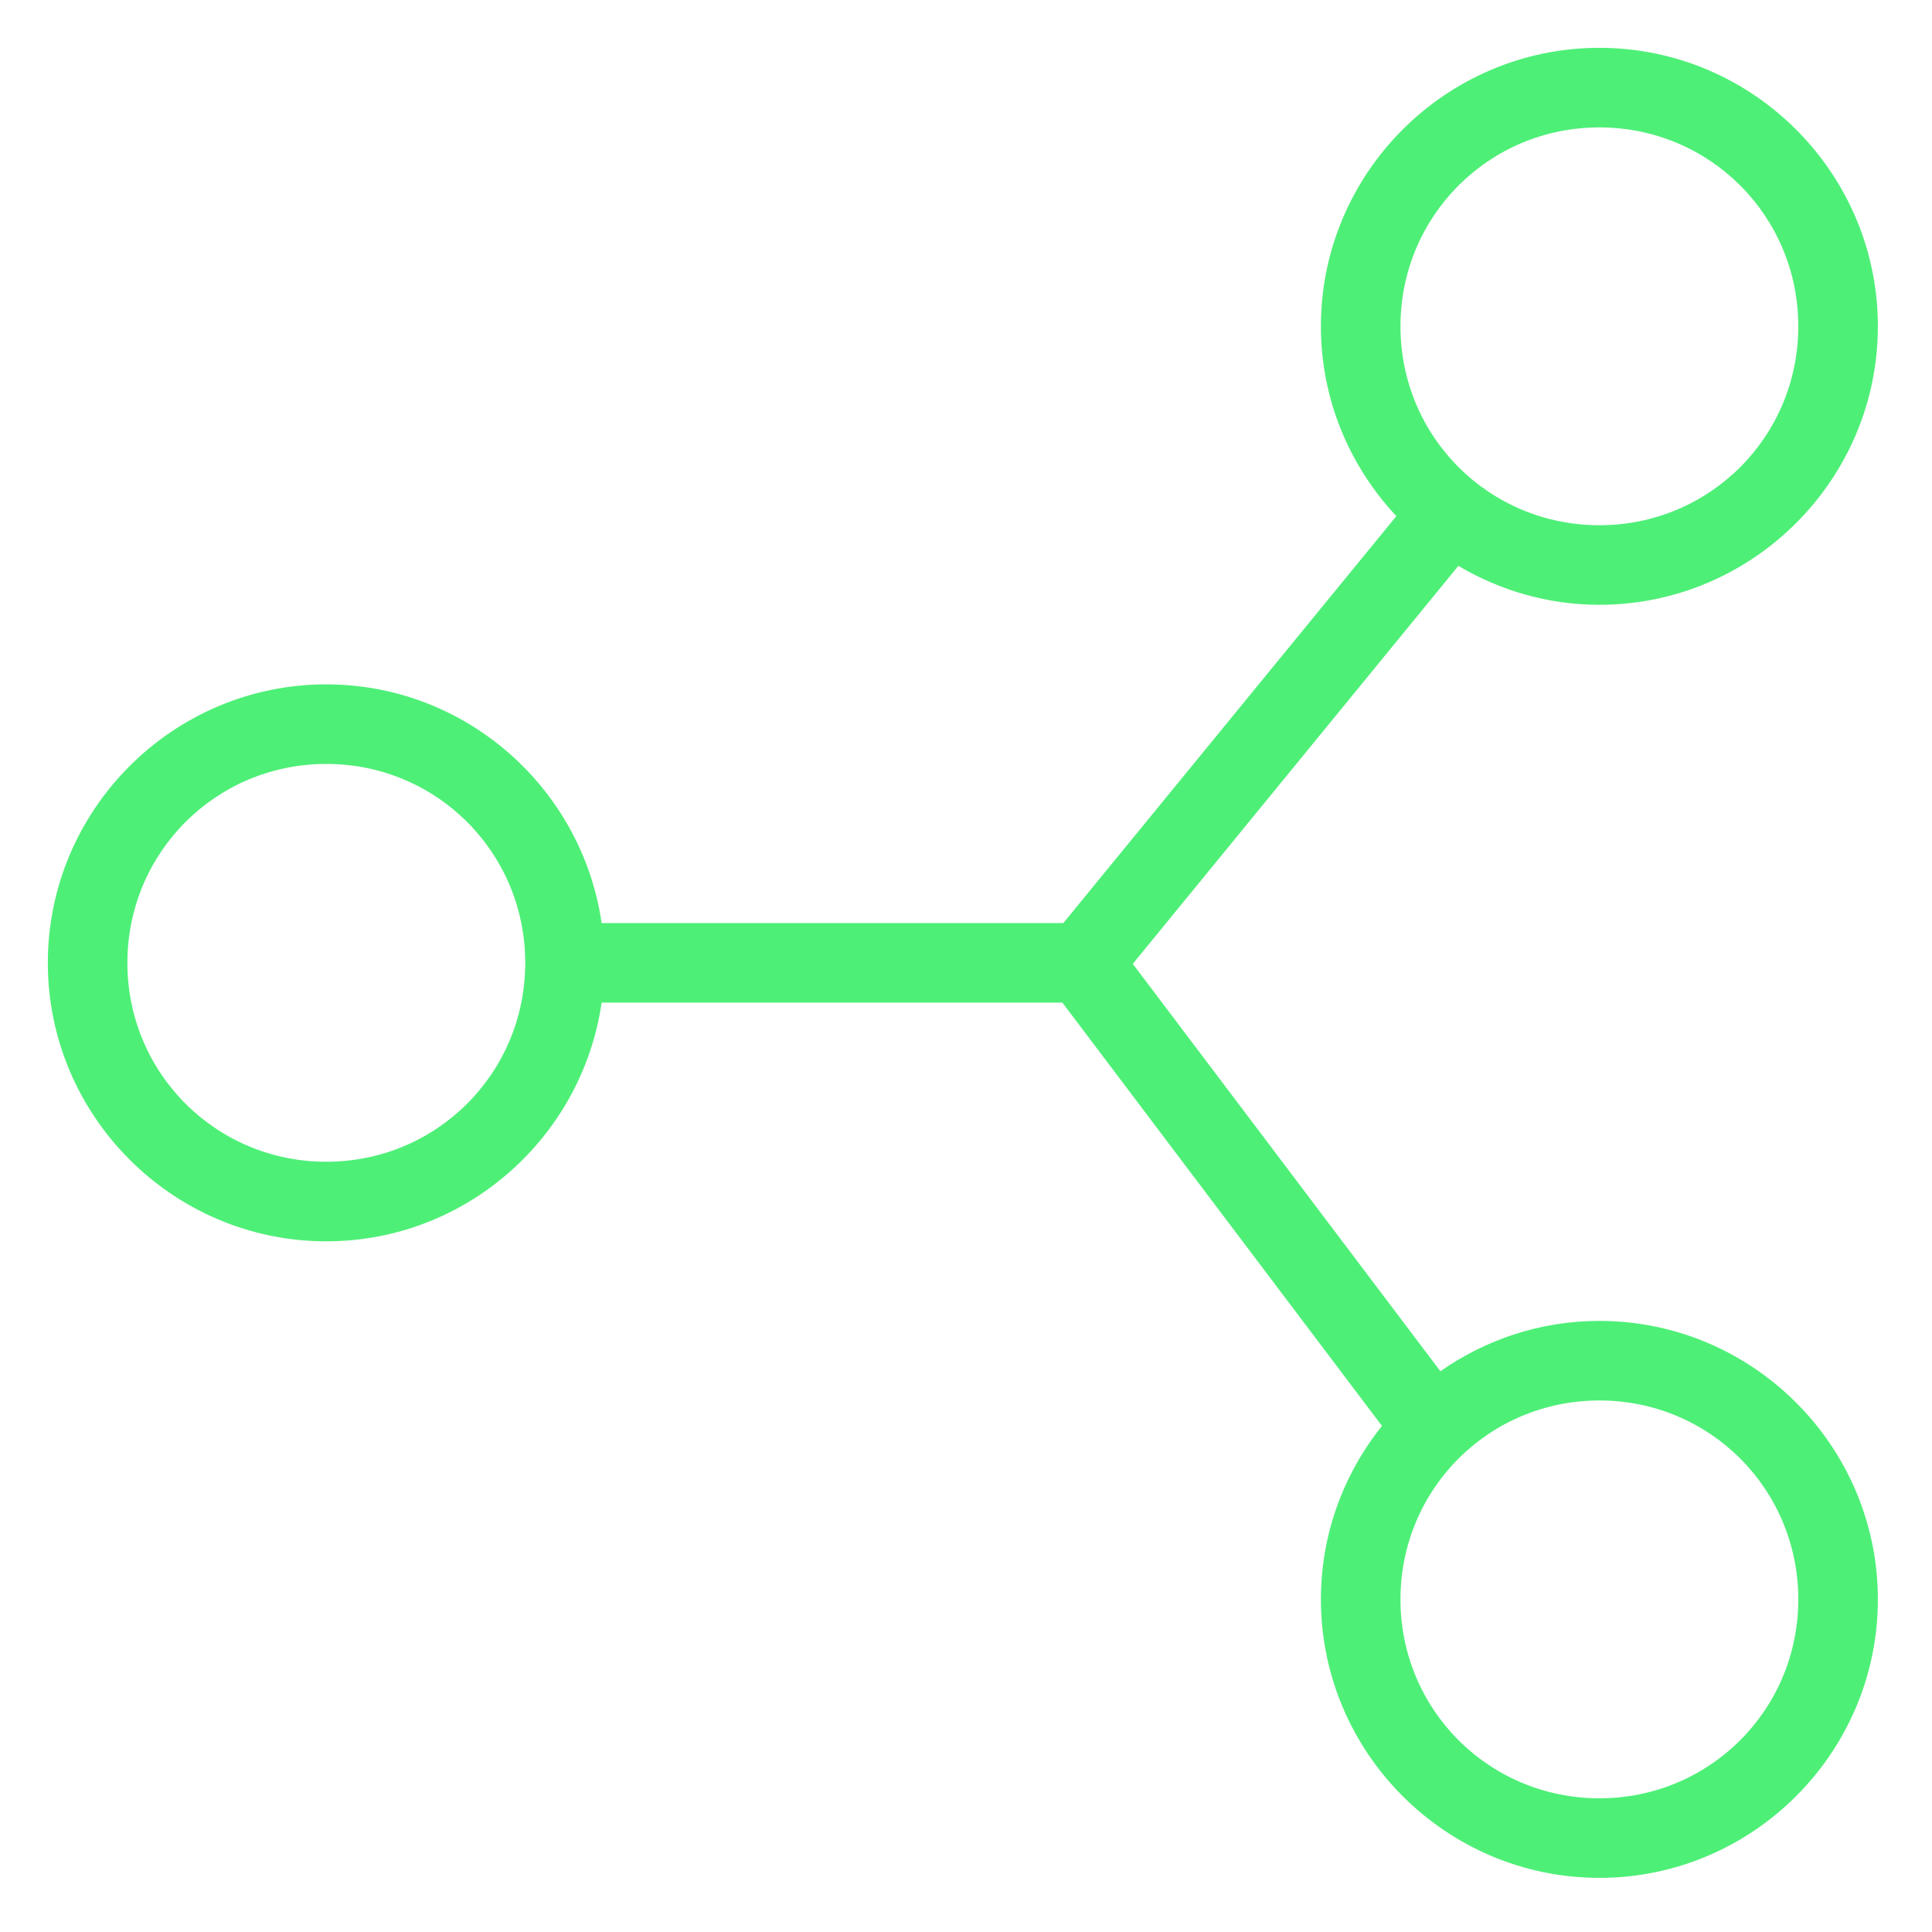
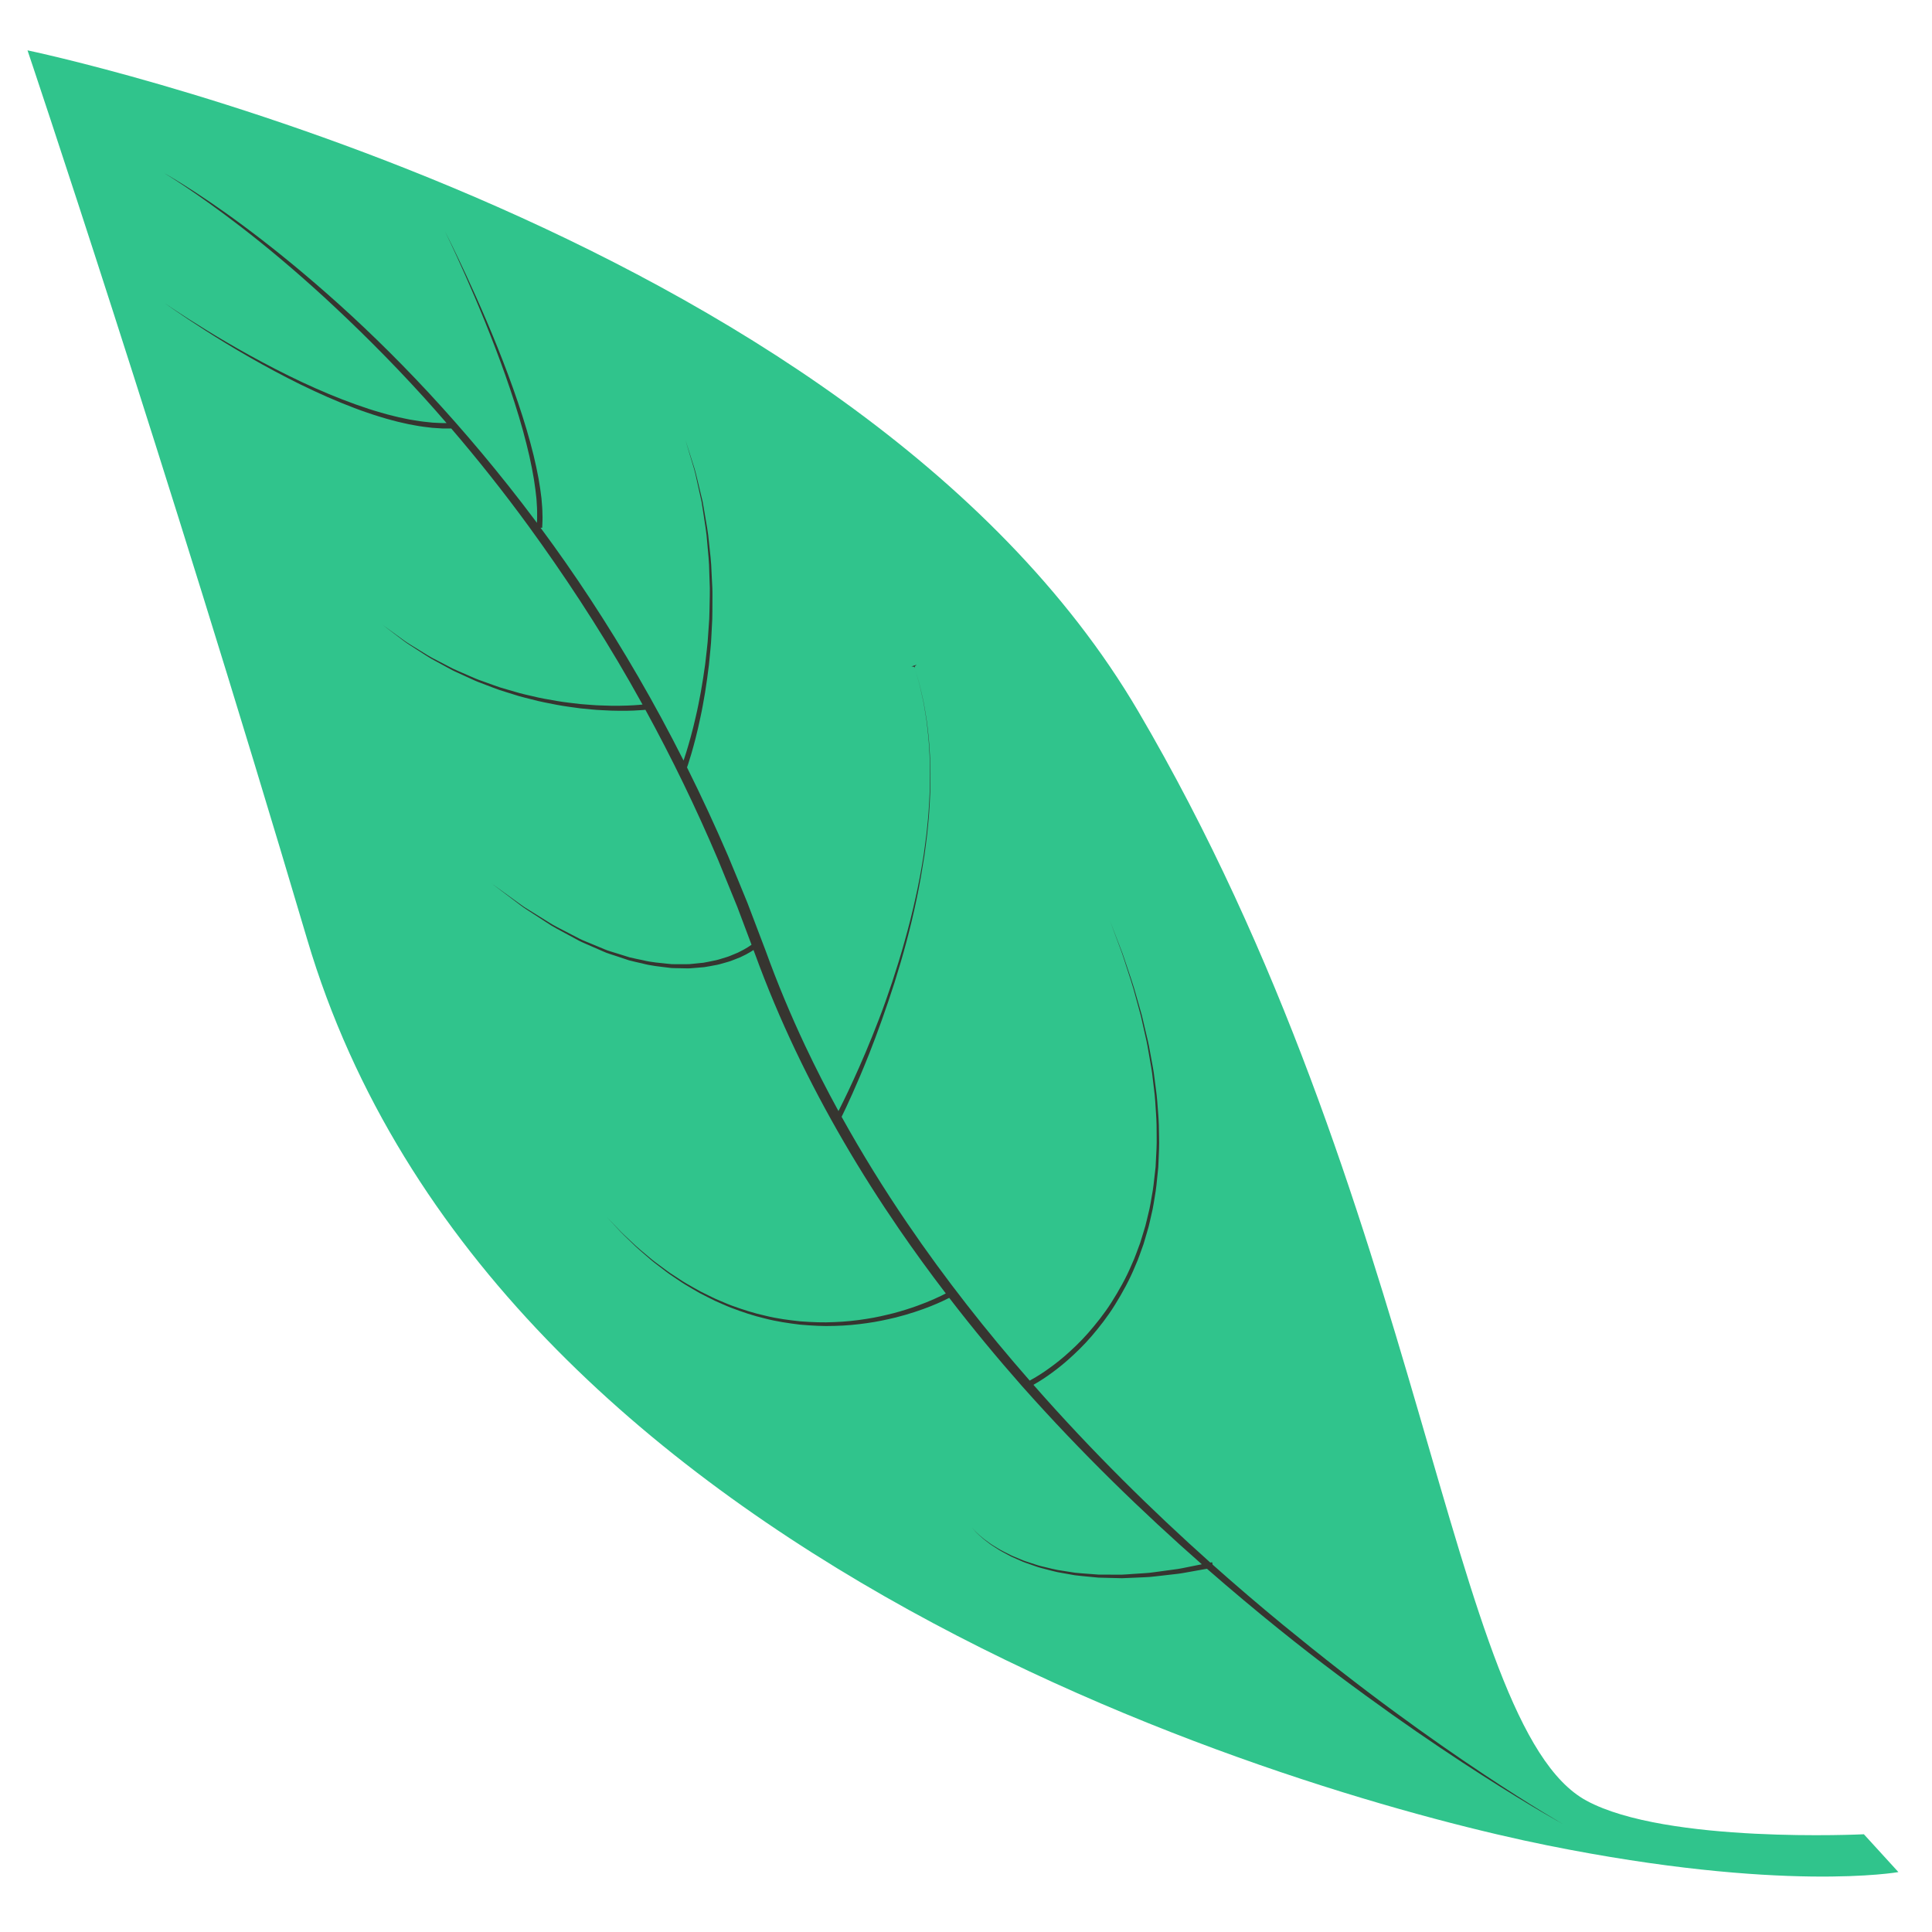
<svg xmlns="http://www.w3.org/2000/svg" width="810pt" height="810pt" viewBox="0 0 810 810" version="1.2">
  <defs>
    <clipPath id="clip1">
-       <path d="M 20.055 20.055 L 787.305 20.055 L 787.305 787.305 L 20.055 787.305 Z M 20.055 20.055 " />
+       <path d="M 11.535 21.109 L 795.906 21.109 L 795.906 786.766 L 11.535 786.766 Z M 11.535 21.109 " />
    </clipPath>
  </defs>
  <g id="surface1">
    <g clip-path="url(#clip1)" clip-rule="nonzero">
-       <path style=" stroke:none;fill-rule:nonzero;fill:rgb(30.589%,93.729%,46.669%);fill-opacity:1;" d="M 670.547 20.055 C 606.262 20.055 553.793 72.523 553.793 136.809 C 553.793 167.547 565.875 195.504 585.426 216.395 L 445.801 387 L 252.23 387 C 244.07 330.582 195.418 286.922 136.809 286.922 C 72.523 286.922 20.055 339.395 20.055 403.68 C 20.055 467.965 72.523 520.434 136.809 520.434 C 195.418 520.434 244.07 476.773 252.23 420.359 L 445.41 420.359 L 579.398 597.836 C 563.41 617.82 553.793 643.082 553.793 670.547 C 553.793 734.832 606.262 787.305 670.547 787.305 C 734.832 787.305 787.305 734.832 787.305 670.547 C 787.305 606.262 734.832 553.793 670.547 553.793 C 645.785 553.793 622.828 561.652 603.895 574.902 L 474.926 404.102 L 611.422 237.242 C 628.797 247.527 648.973 253.562 670.547 253.562 C 734.832 253.562 787.305 201.094 787.305 136.809 C 787.305 72.523 734.832 20.055 670.547 20.055 Z M 670.547 53.414 C 716.805 53.414 753.945 90.551 753.945 136.809 C 753.945 183.066 716.805 220.207 670.547 220.207 C 624.293 220.207 587.152 183.066 587.152 136.809 C 587.152 90.551 624.293 53.414 670.547 53.414 Z M 136.809 320.281 C 183.066 320.281 220.207 357.422 220.207 403.68 C 220.207 449.934 183.066 487.074 136.809 487.074 C 90.551 487.074 53.41 449.934 53.41 403.68 C 53.41 357.422 90.551 320.281 136.809 320.281 Z M 670.547 587.152 C 716.805 587.152 753.945 624.293 753.945 670.547 C 753.945 716.805 716.805 753.945 670.547 753.945 C 624.293 753.945 587.152 716.805 587.152 670.547 C 587.152 624.293 624.293 587.152 670.547 587.152 Z M 670.547 587.152 " />
+       <path style=" stroke:none;fill-rule:nonzero;fill:rgb(18.819%,76.859%,54.9%);fill-opacity:1;" d="M 648.789 773.691 C 550.211 753.84 206.719 656.938 128.793 393.848 C 68.09 188.934 11.535 21.109 11.535 21.109 C 11.535 21.109 356.621 92.777 477.211 298.23 C 597.809 503.691 607.188 723.426 665.098 754.922 C 698.566 773.117 781.441 769.023 781.441 769.023 L 795.914 784.879 C 795.914 784.879 747.363 793.555 648.789 773.691 " />
    </g>
+     <path style=" stroke:none;fill-rule:nonzero;fill:rgb(21.179%,20.779%,18.819%);fill-opacity:1;" d="M 383.664 280.59 C 383.629 280.453 383.574 280.316 383.539 280.199 C 383.574 280.316 383.617 280.441 383.664 280.59 Z M 383.484 279.559 C 383.664 279.113 384.391 278.668 384.309 278.688 L 382.102 279.422 C 382.027 279.449 382.863 279.367 383.254 279.641 C 383.402 279.762 383.473 279.969 383.539 280.199 C 383.473 279.961 383.43 279.762 383.484 279.559 Z M 655.266 764.734 C 655.266 764.734 642.566 757.836 621.262 744.191 C 610.609 737.371 597.816 728.871 583.445 718.676 C 569.09 708.461 553.07 696.664 536.184 683.027 C 526.434 675.164 516.324 666.707 506.027 657.711 C 505.484 657.812 504.863 657.922 504.164 658.039 C 502.727 658.305 500.98 658.613 498.977 658.969 C 496.969 659.324 494.723 659.777 492.219 660.008 C 489.734 660.289 487.035 660.598 484.176 660.926 C 481.34 661.316 478.293 661.273 475.172 661.473 C 473.605 661.535 472.016 661.637 470.406 661.672 C 468.793 661.637 467.164 661.59 465.52 661.555 C 463.871 661.508 462.219 661.473 460.551 661.426 C 458.898 661.273 457.23 661.109 455.578 660.953 C 453.91 660.77 452.246 660.652 450.602 660.426 C 448.961 660.133 447.324 659.844 445.707 659.551 C 442.449 659.086 439.355 658.086 436.316 657.34 C 434.809 656.957 433.379 656.355 431.941 655.883 C 430.531 655.383 429.121 654.945 427.82 654.316 C 426.512 653.742 425.238 653.18 424 652.633 C 422.801 652.023 421.664 651.379 420.562 650.793 C 419.441 650.23 418.441 649.574 417.488 648.945 C 416.543 648.309 415.594 647.789 414.805 647.145 C 413.992 646.535 413.238 645.961 412.539 645.422 C 411.875 644.852 411.266 644.324 410.719 643.84 C 409.645 642.855 408.836 642.039 408.336 641.445 C 407.809 640.871 407.562 640.535 407.562 640.535 C 407.562 640.535 407.816 640.863 408.355 641.426 C 408.871 642.012 409.699 642.801 410.781 643.766 C 411.348 644.23 411.965 644.75 412.629 645.305 C 413.34 645.824 414.113 646.379 414.93 646.973 C 415.723 647.59 416.688 648.102 417.641 648.711 C 418.598 649.312 419.617 649.938 420.734 650.477 C 421.844 651.031 422.992 651.648 424.199 652.223 C 425.438 652.742 426.711 653.27 428.031 653.816 C 429.324 654.418 430.734 654.809 432.152 655.281 C 433.578 655.719 435.008 656.285 436.52 656.629 C 439.547 657.305 442.633 658.23 445.879 658.613 C 447.488 658.867 449.109 659.125 450.738 659.379 C 452.375 659.57 454.031 659.652 455.676 659.789 C 457.324 659.914 458.98 660.035 460.617 660.16 C 462.262 660.16 463.91 660.172 465.539 660.172 C 467.164 660.172 468.785 660.18 470.379 660.18 C 471.969 660.117 473.543 659.98 475.09 659.879 C 478.184 659.613 481.184 659.598 484.004 659.141 C 486.816 658.758 489.48 658.395 491.938 658.059 C 494.41 657.785 496.633 657.277 498.605 656.883 C 500.59 656.492 502.309 656.148 503.727 655.855 C 503.781 655.848 503.816 655.836 503.863 655.828 C 479.203 634.145 453.457 609.258 428.539 581.195 C 418.133 569.395 407.891 557.027 397.965 544.137 C 395.301 545.52 387.223 549.426 375.367 552.402 C 371.703 553.266 367.719 554.156 363.434 554.73 C 359.168 555.352 354.637 555.789 349.934 555.887 C 345.23 556.078 340.363 555.789 335.449 555.367 C 330.555 554.77 325.582 554.051 320.73 552.785 C 315.855 551.645 311.105 550.027 306.504 548.277 C 304.203 547.395 302 546.328 299.781 545.383 C 297.605 544.344 295.504 543.215 293.414 542.16 C 291.367 541.023 289.41 539.812 287.465 538.676 C 285.527 537.52 283.754 536.207 281.949 535.031 C 280.148 533.875 278.52 532.559 276.91 531.336 C 275.32 530.098 273.727 528.969 272.344 527.715 C 269.508 525.273 266.867 523.07 264.738 520.906 C 262.547 518.793 260.609 516.992 259.164 515.352 C 256.199 512.156 254.496 510.336 254.496 510.336 C 254.496 510.336 256.215 512.141 259.234 515.281 C 260.699 516.898 262.676 518.676 264.887 520.75 C 267.051 522.879 269.707 525.039 272.57 527.434 C 273.973 528.672 275.582 529.77 277.184 530.98 C 278.805 532.176 280.441 533.457 282.262 534.586 C 284.062 535.734 285.855 537.008 287.793 538.129 C 289.746 539.23 291.711 540.414 293.77 541.504 C 295.859 542.523 297.961 543.617 300.137 544.617 C 302.348 545.527 304.547 546.547 306.84 547.395 C 311.434 549.059 316.156 550.598 321.004 551.645 C 325.816 552.84 330.746 553.465 335.586 553.984 C 340.445 554.34 345.238 554.551 349.879 554.293 C 354.508 554.129 358.977 553.641 363.168 552.965 C 367.371 552.348 371.285 551.398 374.875 550.5 C 382.035 548.57 387.812 546.348 391.742 544.582 C 393.934 543.617 395.527 542.816 396.527 542.277 C 389.824 533.512 383.266 524.512 376.922 515.262 C 360.777 491.73 345.992 466.66 333.523 440.438 C 327.289 427.328 321.641 413.93 316.676 400.328 C 316.418 399.656 316.164 398.98 315.91 398.297 C 315.145 398.828 314.117 399.418 312.801 400.137 C 312.035 400.512 311.188 400.922 310.27 401.375 C 309.324 401.75 308.297 402.148 307.203 402.578 C 306.121 403.051 304.902 403.332 303.637 403.715 C 302.375 404.078 301.047 404.488 299.617 404.699 C 298.199 404.953 296.723 405.27 295.195 405.488 C 293.648 405.617 292.047 405.746 290.41 405.883 C 288.773 406.098 287.074 405.938 285.352 405.938 C 283.633 405.844 281.852 405.992 280.086 405.68 C 276.527 405.234 272.844 404.906 269.215 403.914 C 267.387 403.488 265.531 403.113 263.711 402.621 C 261.91 402.02 260.109 401.422 258.309 400.82 C 256.516 400.172 254.652 399.738 252.949 398.918 C 251.211 398.16 249.492 397.406 247.773 396.66 C 246.082 395.887 244.344 395.223 242.727 394.375 C 241.113 393.5 239.523 392.645 237.969 391.801 C 234.855 390.078 231.762 388.566 229.09 386.703 C 226.359 384.926 223.777 383.25 221.391 381.715 C 218.965 380.238 216.98 378.535 215.117 377.188 C 213.277 375.797 211.668 374.586 210.348 373.594 C 207.711 371.598 206.199 370.461 206.199 370.461 C 206.199 370.461 207.73 371.574 210.414 373.512 C 211.75 374.484 213.379 375.66 215.242 377.016 C 217.137 378.316 219.137 379.992 221.602 381.414 C 224.004 382.906 226.613 384.527 229.371 386.238 C 232.062 388.047 235.184 389.488 238.305 391.145 C 239.879 391.953 241.469 392.781 243.09 393.621 C 244.719 394.43 246.453 395.047 248.156 395.785 C 249.867 396.496 251.594 397.215 253.324 397.934 C 255.031 398.707 256.891 399.109 258.664 399.719 C 260.465 400.273 262.258 400.84 264.047 401.395 C 265.859 401.848 267.695 402.168 269.496 402.566 C 273.09 403.469 276.719 403.715 280.203 404.086 C 281.949 404.359 283.68 404.18 285.363 404.234 C 287.047 404.207 288.699 404.332 290.293 404.098 C 291.887 403.934 293.43 403.777 294.934 403.625 C 296.414 403.379 297.836 403.051 299.199 402.777 C 300.582 402.551 301.848 402.129 303.055 401.758 C 304.258 401.367 305.43 401.074 306.457 400.602 C 307.496 400.164 308.469 399.766 309.371 399.391 C 310.234 398.945 311.023 398.543 311.742 398.172 C 313.125 397.387 314.234 396.715 314.875 396.23 C 314.945 396.176 315.008 396.133 315.082 396.078 C 313.082 390.781 311.09 385.473 309.105 380.191 C 306.414 373.594 303.73 367.012 301.047 360.457 C 291.785 338.648 281.551 317.594 270.59 297.582 C 270.363 297.602 270.016 297.637 269.562 297.684 C 268.668 297.766 267.379 297.84 265.75 297.91 C 264.113 297.965 262.129 298.031 259.855 298.004 C 257.582 297.984 255.016 297.93 252.23 297.738 C 249.438 297.637 246.426 297.266 243.242 296.973 C 240.078 296.52 236.723 296.137 233.301 295.473 C 229.871 294.809 226.332 294.16 222.793 293.195 C 221.027 292.73 219.219 292.34 217.445 291.805 C 215.68 291.258 213.906 290.703 212.133 290.148 C 208.555 289.137 205.145 287.633 201.707 286.387 C 199.988 285.77 198.34 285.012 196.711 284.258 C 195.082 283.512 193.484 282.773 191.898 282.047 C 190.297 281.363 188.789 280.551 187.332 279.734 C 185.859 278.934 184.422 278.141 183.031 277.383 C 180.184 275.938 177.691 274.227 175.352 272.723 C 173.043 271.176 170.812 269.922 169.039 268.527 C 167.238 267.164 165.672 265.969 164.383 264.988 C 161.797 263.031 160.324 261.91 160.324 261.91 C 160.324 261.91 161.824 263.004 164.445 264.906 C 165.746 265.859 167.336 267.016 169.156 268.344 C 170.957 269.711 173.215 270.922 175.543 272.414 C 177.91 273.871 180.418 275.52 183.285 276.902 C 184.695 277.641 186.141 278.395 187.625 279.16 C 189.09 279.953 190.609 280.727 192.211 281.379 C 193.801 282.074 195.41 282.773 197.047 283.484 C 198.676 284.211 200.324 284.93 202.051 285.496 C 205.492 286.68 208.902 288.098 212.477 289.035 C 214.25 289.547 216.023 290.066 217.789 290.574 C 219.555 291.074 221.355 291.422 223.113 291.848 C 226.633 292.742 230.16 293.305 233.562 293.898 C 236.965 294.488 240.297 294.809 243.434 295.191 C 246.59 295.418 249.566 295.734 252.32 295.773 C 255.078 295.918 257.609 295.91 259.844 295.891 C 262.082 295.871 264.031 295.773 265.633 295.691 C 267.23 295.582 268.488 295.492 269.316 295.391 C 269.344 295.391 269.359 295.383 269.387 295.383 C 267.625 292.195 265.84 289.027 264.047 285.895 C 250.621 262.445 236.191 240.645 221.629 220.617 C 210.887 205.898 199.988 192.227 189.188 179.648 C 188.996 179.648 188.77 179.648 188.508 179.648 C 187.516 179.609 186.051 179.738 184.203 179.555 C 183.277 179.5 182.258 179.43 181.148 179.355 C 180.039 179.219 178.844 179.074 177.57 178.918 C 176.289 178.781 174.953 178.508 173.531 178.262 C 172.113 178.027 170.633 177.719 169.094 177.352 C 167.555 177.016 165.965 176.645 164.328 176.18 C 162.688 175.742 160.996 175.277 159.277 174.73 C 155.832 173.684 152.238 172.457 148.57 171.062 C 141.23 168.285 133.578 164.918 126.074 161.242 C 111.082 153.875 96.707 145.348 86.176 138.602 C 75.633 131.875 68.883 126.977 68.883 126.977 C 68.883 126.977 75.711 131.758 86.375 138.293 C 97.008 144.855 111.52 153.113 126.582 160.195 C 134.117 163.727 141.793 166.949 149.125 169.562 C 152.781 170.879 156.367 172.047 159.789 173.012 C 161.496 173.531 163.172 173.957 164.801 174.359 C 166.418 174.785 167.992 175.121 169.512 175.434 C 171.031 175.77 172.488 176.043 173.879 176.242 C 175.27 176.461 176.59 176.707 177.836 176.816 C 179.082 176.941 180.254 177.07 181.328 177.188 C 182.41 177.234 183.402 177.289 184.305 177.336 C 185.441 177.418 186.414 177.391 187.223 177.371 C 184.004 173.641 180.785 169.996 177.598 166.477 C 163.062 150.465 148.891 136.555 135.961 124.648 C 123.008 112.777 111.191 102.973 101.195 95.262 C 81.188 79.824 68.68 72.496 68.68 72.496 C 68.68 72.496 71.855 74.234 77.586 77.848 C 83.316 81.465 91.625 86.941 101.785 94.48 C 111.957 102.008 123.992 111.586 137.227 123.234 C 150.473 134.879 164.863 148.68 179.645 164.59 C 194.418 180.512 209.629 198.516 224.551 218.445 C 224.738 218.688 224.922 218.953 225.105 219.199 C 225.168 218.289 225.242 217.078 225.195 215.559 C 225.23 213.793 225.078 211.633 224.914 209.168 C 224.656 206.699 224.34 203.914 223.84 200.895 C 223.34 197.871 222.703 194.613 221.938 191.18 C 221.156 187.75 220.238 184.152 219.227 180.438 C 217.172 173.039 214.652 165.219 211.922 157.473 C 206.465 141.969 200.113 126.797 195.121 115.516 C 190.137 104.238 186.496 96.863 186.496 96.863 C 186.496 96.863 201.543 126.168 213.016 157.07 C 215.887 164.789 218.555 172.594 220.754 180 C 221.848 183.715 222.828 187.32 223.676 190.77 C 224.512 194.219 225.215 197.508 225.777 200.566 C 226.332 203.625 226.715 206.445 227.016 208.969 C 227.223 211.488 227.434 213.691 227.422 215.531 C 227.516 217.359 227.414 218.797 227.379 219.789 C 227.332 220.773 227.312 221.293 227.312 221.293 L 226.613 221.238 C 240.852 240.398 254.641 261.391 267.641 283.82 C 274.211 295.145 280.531 306.852 286.59 318.867 C 286.891 317.984 287.254 316.855 287.684 315.508 C 288.793 311.895 290.32 306.688 291.73 300.332 C 292.496 297.164 293.141 293.695 293.84 290.039 C 294.516 286.371 295.078 282.473 295.652 278.441 C 296.059 274.391 296.707 270.219 296.906 265.953 C 297.051 263.812 297.199 261.664 297.352 259.508 C 297.461 257.34 297.453 255.164 297.516 252.996 C 297.535 250.824 297.652 248.648 297.598 246.488 C 297.523 244.324 297.453 242.164 297.379 240.027 C 297.352 235.738 296.852 231.551 296.508 227.492 C 296.25 223.414 295.531 219.527 294.996 215.832 C 294.703 213.984 294.422 212.18 294.16 210.441 C 293.777 208.73 293.402 207.066 293.051 205.473 C 292.312 202.293 291.758 199.344 291.059 196.789 C 290.293 194.246 289.629 192.027 289.082 190.207 C 287.992 186.547 287.371 184.461 287.371 184.461 C 287.371 184.461 288.027 186.539 289.184 190.168 C 289.758 191.992 290.457 194.203 291.266 196.734 C 292.004 199.281 292.613 202.223 293.402 205.391 C 293.785 206.984 294.188 208.641 294.598 210.359 C 294.895 212.098 295.207 213.891 295.523 215.738 C 296.133 219.445 296.914 223.324 297.242 227.41 C 297.66 231.48 298.227 235.676 298.324 239.98 C 298.434 242.129 298.543 244.297 298.645 246.461 C 298.742 248.637 298.664 250.824 298.68 253.008 C 298.652 255.191 298.699 257.375 298.617 259.551 C 298.508 261.727 298.398 263.895 298.289 266.043 C 298.152 270.348 297.57 274.543 297.234 278.633 C 296.723 282.699 296.223 286.633 295.605 290.34 C 294.961 294.043 294.367 297.559 293.648 300.75 C 292.332 307.188 290.875 312.477 289.812 316.164 C 289.266 318 288.82 319.449 288.484 320.434 C 288.254 321.086 288.109 321.523 288.035 321.742 C 294.031 333.777 299.762 346.102 305.176 358.691 C 307.895 365.293 310.707 371.91 313.383 378.574 C 315.93 385.281 318.484 392 321.051 398.746 C 325.918 412.207 331.465 425.488 337.598 438.496 C 341.965 447.754 346.629 456.867 351.535 465.824 C 352.105 464.688 352.816 463.293 353.625 461.629 C 356 456.793 359.266 449.801 362.879 441.281 C 364.66 437.012 366.57 432.379 368.453 427.418 C 370.383 422.477 372.203 417.188 374.059 411.699 C 375.859 406.199 377.652 400.492 379.27 394.629 C 380.926 388.785 382.445 382.797 383.773 376.762 C 385.137 370.734 386.266 364.664 387.223 358.656 C 387.633 355.641 388.066 352.656 388.422 349.699 C 388.695 346.73 389.078 343.809 389.27 340.922 C 389.703 335.141 389.934 329.543 389.914 324.238 C 389.914 318.93 389.625 313.914 389.25 309.289 C 388.996 306.988 388.758 304.785 388.523 302.68 C 388.242 300.598 387.867 298.621 387.578 296.766 C 387.305 294.898 386.93 293.168 386.547 291.586 C 386.195 290 385.867 288.535 385.566 287.215 C 384.883 284.602 384.23 282.582 383.836 281.191 C 383.754 280.973 383.711 280.781 383.664 280.59 C 383.727 280.77 383.793 280.961 383.836 281.191 C 384.238 282.574 384.902 284.602 385.594 287.215 C 385.902 288.535 386.238 289.992 386.602 291.574 C 386.992 293.16 387.367 294.879 387.648 296.746 C 387.949 298.602 388.32 300.578 388.621 302.672 C 388.867 304.766 389.113 306.977 389.379 309.281 C 389.77 313.906 390.078 318.922 390.105 324.238 C 390.152 329.555 389.941 335.16 389.531 340.941 C 389.352 343.836 388.988 346.758 388.723 349.734 C 388.375 352.703 387.957 355.688 387.559 358.711 C 386.602 364.719 385.594 370.824 384.301 376.879 C 383.047 382.934 381.598 388.957 380.027 394.84 C 378.469 400.73 376.75 406.473 375.012 412.008 C 371.465 423.059 367.789 433.254 364.379 441.891 C 359.25 454.836 354.781 464.293 352.852 468.227 C 361.387 483.609 370.629 498.531 380.406 512.875 C 396.363 536.316 413.695 558.262 431.496 578.582 C 431.57 578.664 431.641 578.746 431.707 578.828 C 433.051 578.098 435.199 576.871 437.984 574.984 C 440.383 573.32 443.277 571.227 446.359 568.559 C 449.438 565.863 452.82 562.723 456.148 558.938 C 459.453 555.141 462.898 550.898 465.992 546.012 C 469.078 541.141 472.105 535.824 474.543 530 C 475.898 527.148 476.863 524.082 478.035 521.051 C 478.52 519.496 478.992 517.938 479.473 516.363 C 479.973 514.797 480.438 513.215 480.785 511.594 C 481.168 509.973 481.559 508.363 481.941 506.73 C 482.312 505.102 482.539 503.438 482.84 501.789 C 483.504 498.492 483.832 495.125 484.203 491.777 L 484.488 489.262 L 484.613 486.734 L 484.867 481.691 C 485.043 478.32 484.879 474.973 484.895 471.648 C 484.832 468.316 484.516 465.031 484.34 461.773 C 484.141 458.516 483.633 455.328 483.297 452.18 C 483.004 449.012 482.359 445.961 481.867 442.949 C 481.367 439.934 480.855 436.984 480.164 434.164 C 479.527 431.324 478.91 428.566 478.309 425.891 C 477.59 423.25 476.891 420.699 476.219 418.25 C 474.961 413.328 473.434 408.93 472.168 405 C 471.523 403.031 470.961 401.184 470.367 399.5 C 469.75 397.824 469.176 396.285 468.656 394.902 C 466.594 389.34 465.41 386.164 465.41 386.164 C 465.41 386.164 466.629 389.332 468.75 394.867 C 469.285 396.25 469.875 397.781 470.516 399.445 C 471.125 401.129 471.707 402.969 472.379 404.926 C 473.68 408.848 475.254 413.234 476.574 418.152 C 477.262 420.602 478 423.141 478.746 425.781 C 479.375 428.445 480.027 431.207 480.691 434.047 C 481.422 436.867 481.969 439.816 482.496 442.828 C 483.023 445.852 483.695 448.91 484.031 452.078 C 484.395 455.238 484.941 458.434 485.18 461.699 C 485.395 464.969 485.742 468.273 485.844 471.613 C 485.859 474.965 486.059 478.332 485.926 481.719 L 485.723 486.797 L 485.613 489.344 L 485.359 491.887 C 485.023 495.273 484.723 498.656 484.105 502 C 483.812 503.664 483.594 505.348 483.242 506.996 C 482.867 508.645 482.496 510.281 482.129 511.922 C 481.793 513.566 481.34 515.172 480.855 516.762 C 480.383 518.367 479.922 519.949 479.457 521.523 C 478.301 524.602 477.355 527.723 476.008 530.629 C 473.598 536.562 470.586 541.996 467.492 546.977 C 464.41 551.984 460.945 556.344 457.625 560.238 C 454.277 564.137 450.855 567.375 447.742 570.152 C 444.625 572.918 441.695 575.094 439.238 576.824 C 436.738 578.562 434.691 579.793 433.27 580.594 C 457.812 608.547 483.148 633.426 507.43 655.117 C 507.922 655.02 508.195 654.965 508.195 654.965 L 508.41 655.992 C 518.418 664.902 528.254 673.289 537.75 681.105 C 554.488 694.824 570.152 707.023 584.344 717.438 C 598.508 727.867 611.137 736.59 621.652 743.59 C 642.691 757.609 655.266 764.734 655.266 764.734 " />
  </g>
</svg>
